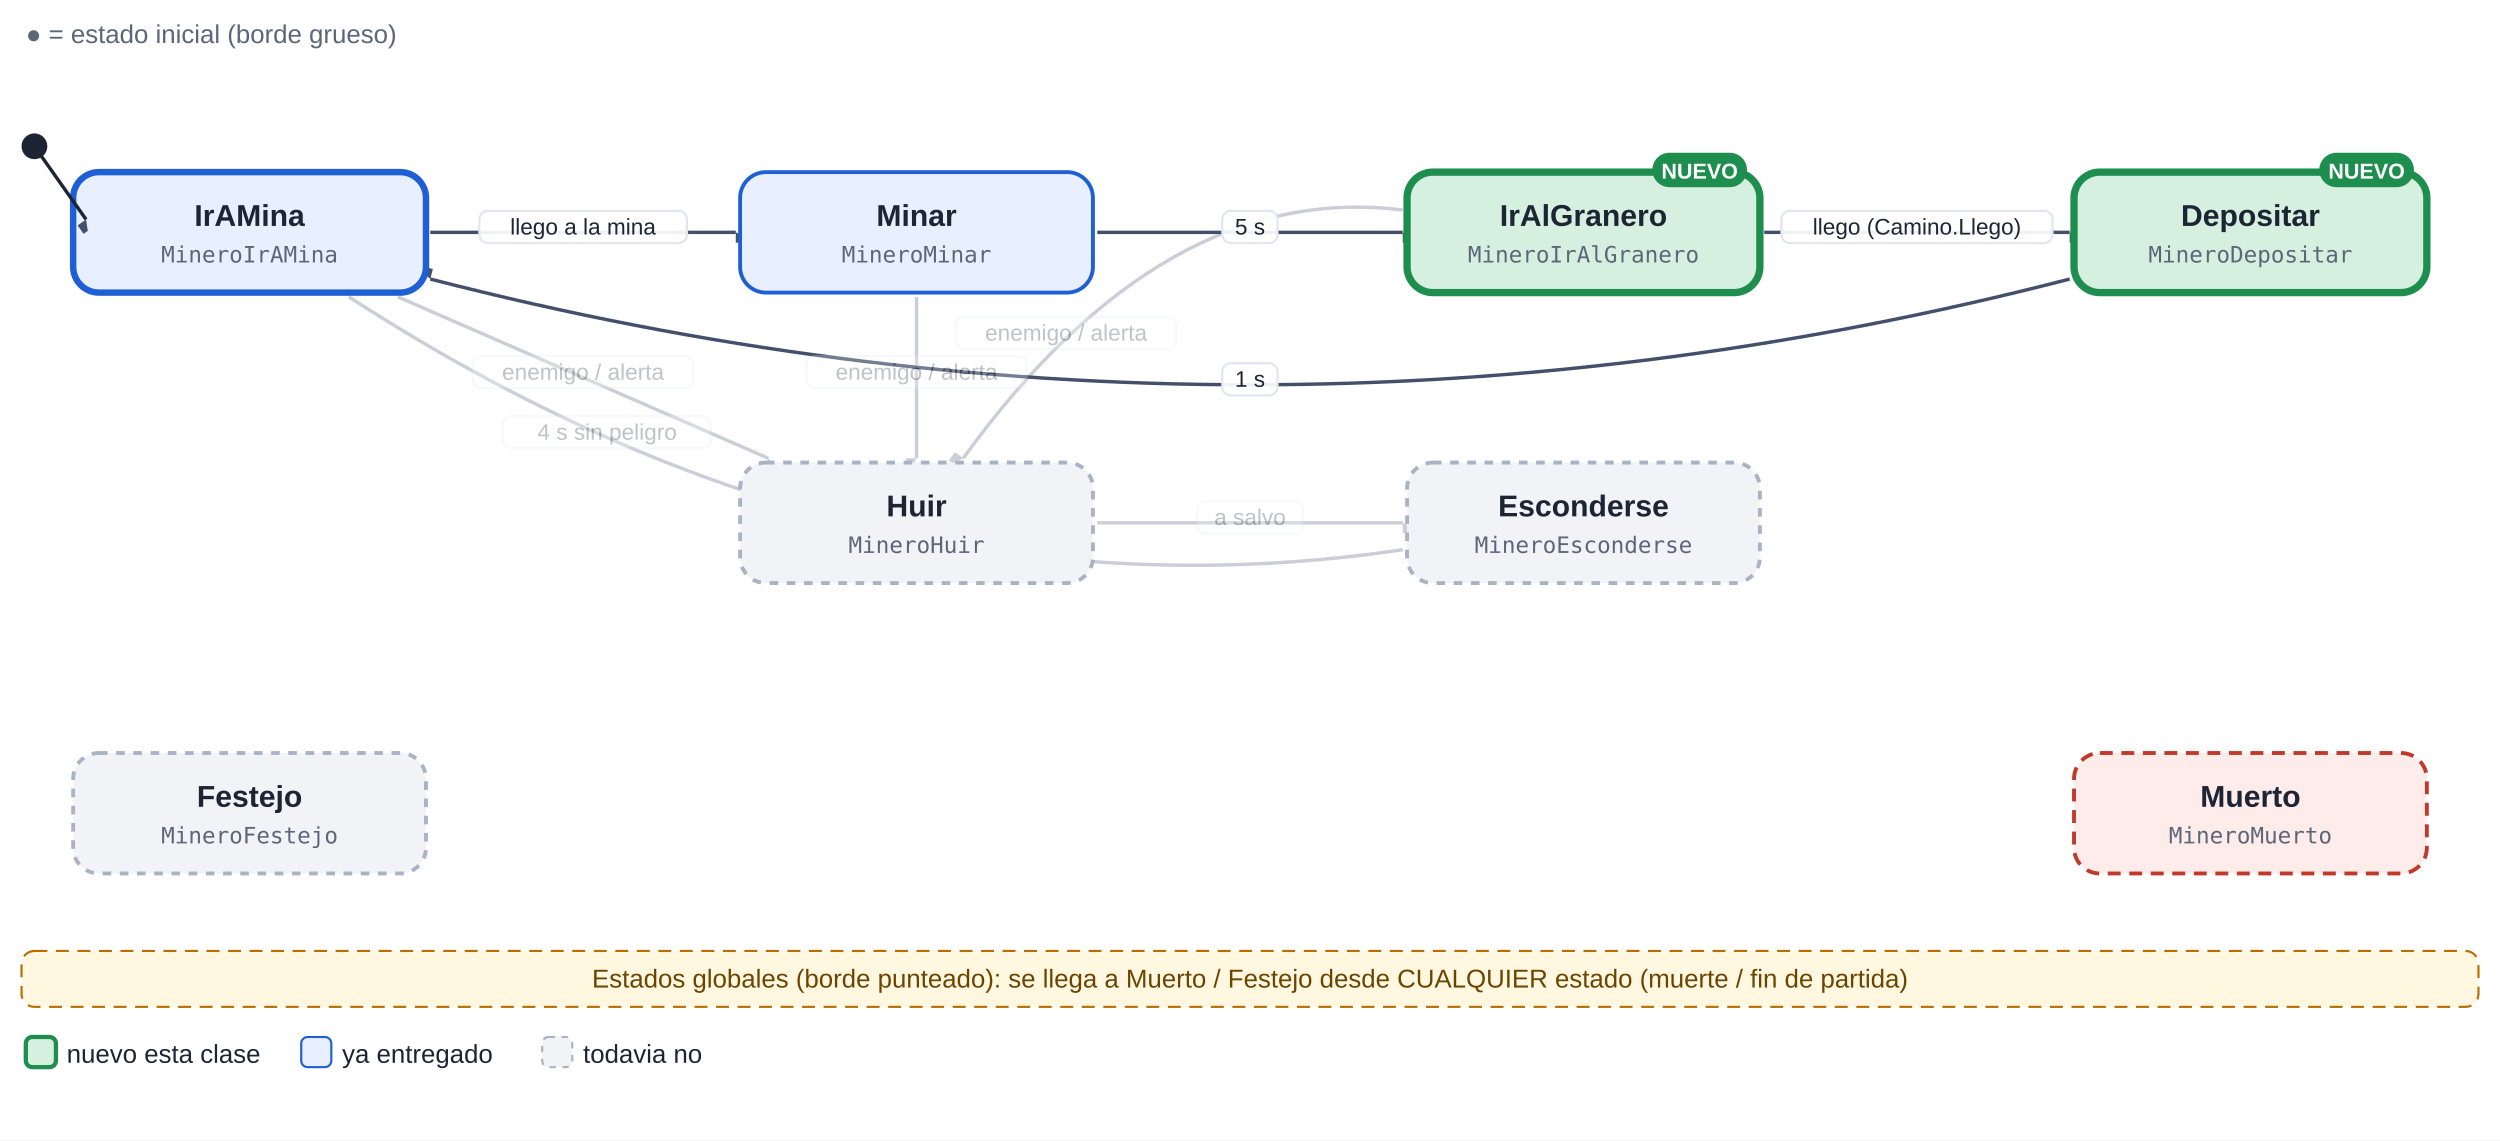
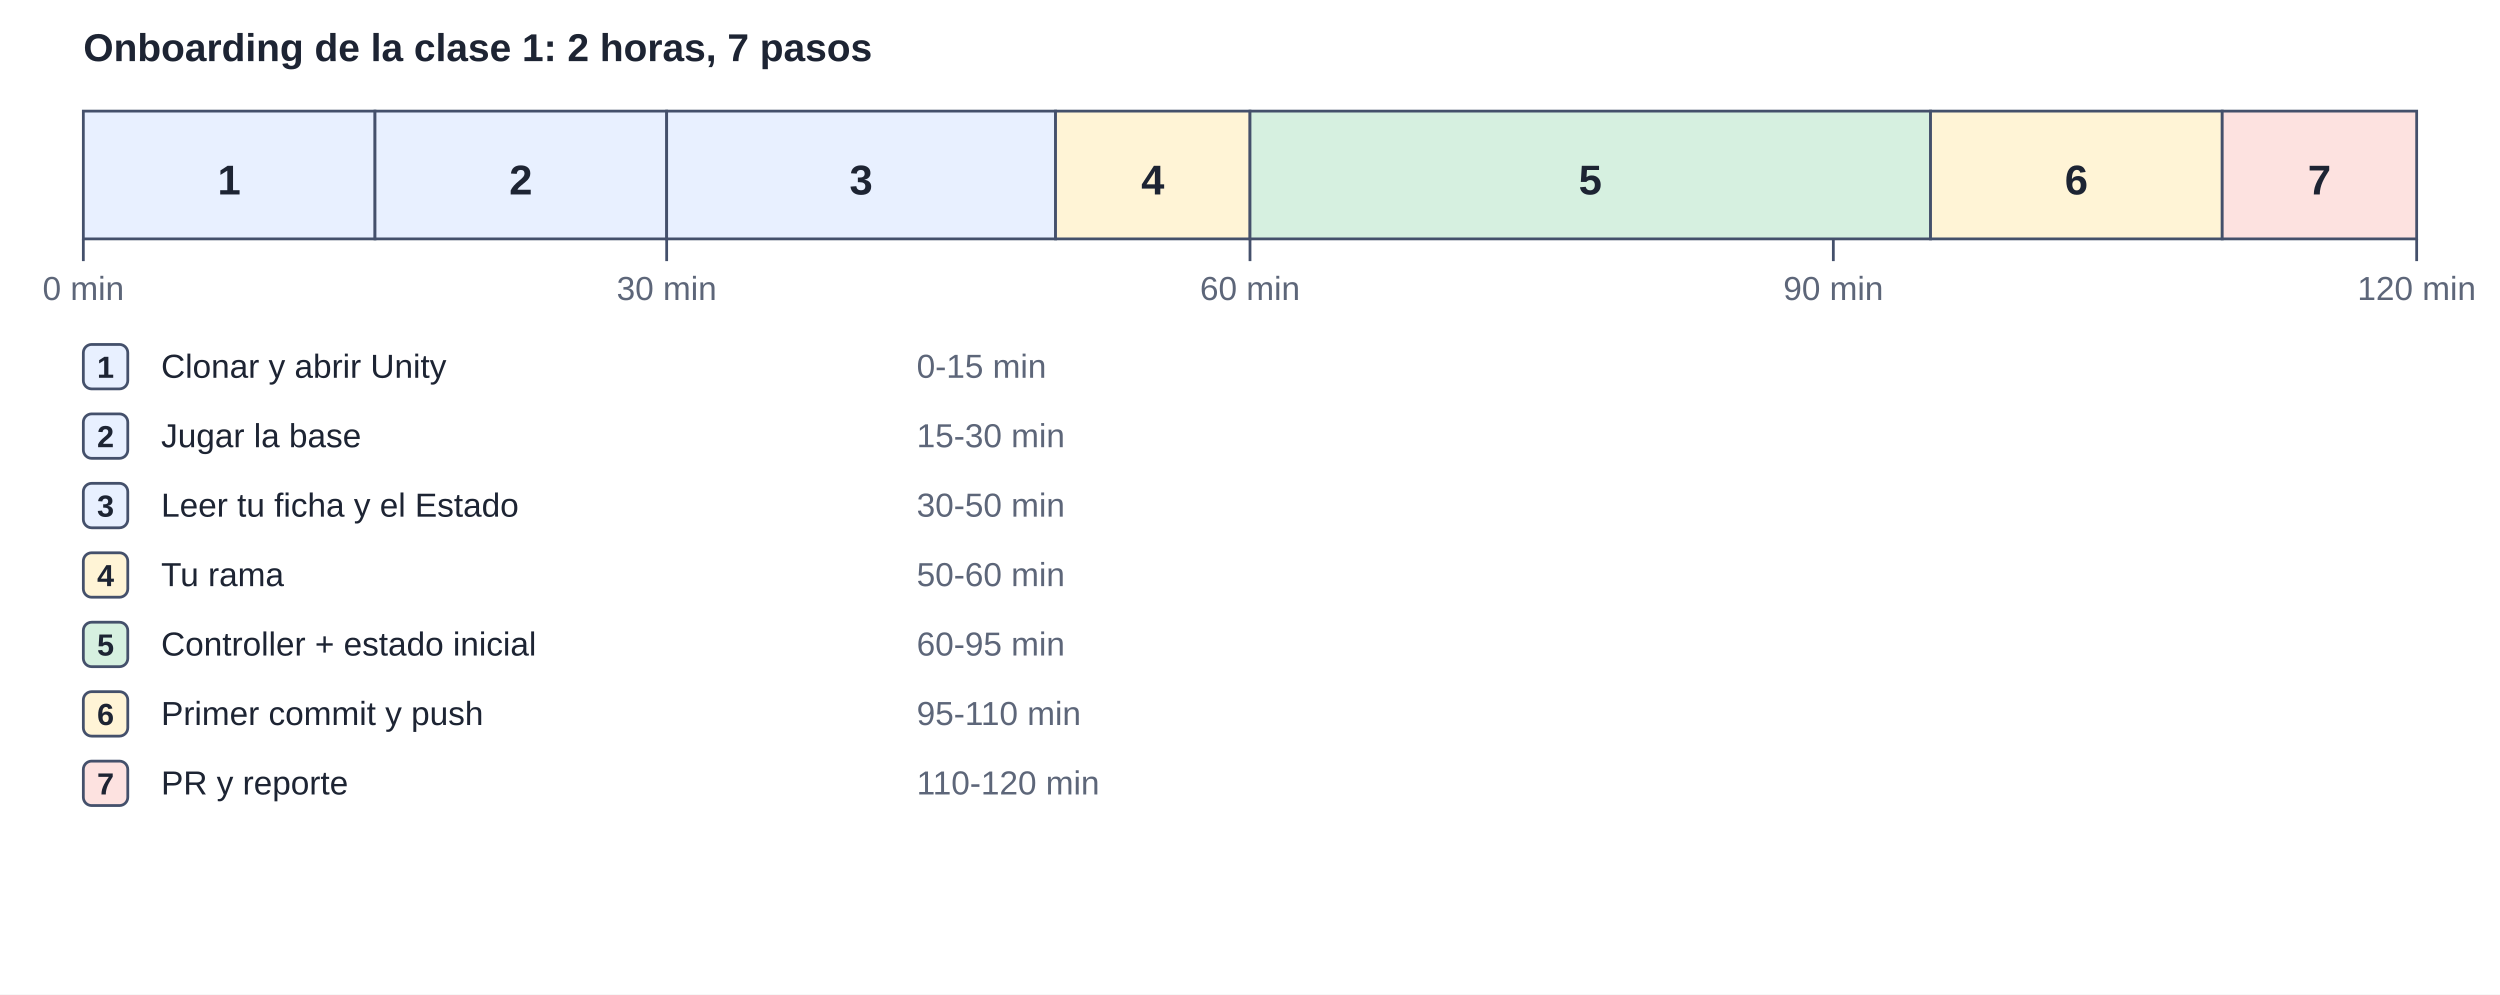
- <svg xmlns="http://www.w3.org/2000/svg" viewBox="0 0 1162 530" width="1162" height="530" aria-label="Diagrama de estados de Minero" role="img">
-   <rect x="0" y="0" width="1162" height="530" fill="#ffffff" />
-   <defs>
-     <marker id="d11" markerheight="8" markerwidth="8" orient="auto-start-reverse" refx="9" refy="5" viewbox="0 0 10 10">
-       <path d="M0,0 L10,5 L0,10 z" fill="#44506b" />
-     </marker>
-   </defs>
-   <path d="M200.0,108.0 L342.0,108.0" fill="none" marker-end="url(#d11)" stroke="#44506b" stroke-width="1.6" />
-   <path d="M510.0,108.0 L652.0,108.0" fill="none" marker-end="url(#d11)" stroke="#44506b" stroke-width="1.6" />
-   <path d="M820.0,108.0 L962.0,108.0" fill="none" marker-end="url(#d11)" stroke="#44506b" stroke-width="1.6" />
-   <path d="M962.0,129.7 Q581.0,228.0 200.0,129.7" fill="none" marker-end="url(#d11)" stroke="#44506b" stroke-width="1.6" />
-   <path d="M184.9,138.0 L357.1,213.0" fill="none" marker-end="url(#d11)" opacity=".28" stroke="#44506b" stroke-width="1.6" />
-   <path d="M426.0,138.0 L426.0,213.0" fill="none" marker-end="url(#d11)" opacity=".28" stroke="#44506b" stroke-width="1.6" />
-   <path d="M652.0,97.6 Q541.1,83.8 447.7,213.0" fill="none" marker-end="url(#d11)" opacity=".28" stroke="#44506b" stroke-width="1.6" />
-   <path d="M510.0,243.0 L652.0,243.0" fill="none" marker-end="url(#d11)" opacity=".28" stroke="#44506b" stroke-width="1.6" />
-   <path d="M652.0,255.5 Q400.5,292.8 162.2,138.0" fill="none" marker-end="url(#d11)" opacity=".28" stroke="#44506b" stroke-width="1.6" />
-   <rect fill="#e8f0ff" height="56" rx="12" stroke="#1f5fd6" stroke-width="3" width="164" x="34.0" y="80.0" />
-   <text fill="#1d2433" font-family="system-ui,Arial,sans-serif" font-size="14" font-weight="700" text-anchor="middle" x="116.0" y="105.0">IrAMina</text>
-   <text fill="#5d6679" font-family="ui-monospace,Consolas,monospace" font-size="10.5" text-anchor="middle" x="116.0" y="122.0">MineroIrAMina</text>
-   <circle cx="16.0" cy="68.0" fill="#1d2433" r="6" />
-   <path d="M16.0,68.0 L40.0,102.0" marker-end="url(#d11)" stroke="#1d2433" stroke-width="1.6" />
-   <rect fill="#e8f0ff" height="56" rx="12" stroke="#1f5fd6" stroke-width="1.8" width="164" x="344.0" y="80.0" />
-   <text fill="#1d2433" font-family="system-ui,Arial,sans-serif" font-size="14" font-weight="700" text-anchor="middle" x="426.0" y="105.0">Minar</text>
-   <text fill="#5d6679" font-family="ui-monospace,Consolas,monospace" font-size="10.5" text-anchor="middle" x="426.0" y="122.0">MineroMinar</text>
-   <rect fill="#d6f0e0" height="56" rx="12" stroke="#1e8e4e" stroke-width="3.4" width="164" x="654.0" y="80.0" />
-   <rect fill="#1e8e4e" height="16" rx="8" width="44" x="768.0" y="71.0" />
-   <text fill="#fff" font-family="system-ui,Arial,sans-serif" font-size="10" font-weight="700" text-anchor="middle" x="790.0" y="83.0">NUEVO</text>
-   <text fill="#1d2433" font-family="system-ui,Arial,sans-serif" font-size="14" font-weight="700" text-anchor="middle" x="736.0" y="105.0">IrAlGranero</text>
-   <text fill="#5d6679" font-family="ui-monospace,Consolas,monospace" font-size="10.5" text-anchor="middle" x="736.0" y="122.0">MineroIrAlGranero</text>
-   <rect fill="#d6f0e0" height="56" rx="12" stroke="#1e8e4e" stroke-width="3.4" width="164" x="964.0" y="80.0" />
-   <rect fill="#1e8e4e" height="16" rx="8" width="44" x="1078.0" y="71.0" />
-   <text fill="#fff" font-family="system-ui,Arial,sans-serif" font-size="10" font-weight="700" text-anchor="middle" x="1100.0" y="83.0">NUEVO</text>
-   <text fill="#1d2433" font-family="system-ui,Arial,sans-serif" font-size="14" font-weight="700" text-anchor="middle" x="1046.0" y="105.0">Depositar</text>
-   <text fill="#5d6679" font-family="ui-monospace,Consolas,monospace" font-size="10.5" text-anchor="middle" x="1046.0" y="122.0">MineroDepositar</text>
-   <rect fill="#f1f3f7" height="56" rx="12" stroke="#aab2c3" stroke-dasharray="4 4" stroke-width="1.8" width="164" x="344.0" y="215.0" />
-   <text fill="#1d2433" font-family="system-ui,Arial,sans-serif" font-size="14" font-weight="700" text-anchor="middle" x="426.0" y="240.0">Huir</text>
-   <text fill="#5d6679" font-family="ui-monospace,Consolas,monospace" font-size="10.5" text-anchor="middle" x="426.0" y="257.0">MineroHuir</text>
-   <rect fill="#f1f3f7" height="56" rx="12" stroke="#aab2c3" stroke-dasharray="4 4" stroke-width="1.8" width="164" x="654.0" y="215.0" />
-   <text fill="#1d2433" font-family="system-ui,Arial,sans-serif" font-size="14" font-weight="700" text-anchor="middle" x="736.0" y="240.0">Esconderse</text>
-   <text fill="#5d6679" font-family="ui-monospace,Consolas,monospace" font-size="10.5" text-anchor="middle" x="736.0" y="257.0">MineroEsconderse</text>
-   <rect fill="#f1f3f7" height="56" rx="12" stroke="#aab2c3" stroke-dasharray="4 4" stroke-width="1.8" width="164" x="34.0" y="350.0" />
-   <text fill="#1d2433" font-family="system-ui,Arial,sans-serif" font-size="14" font-weight="700" text-anchor="middle" x="116.0" y="375.0">Festejo</text>
-   <text fill="#5d6679" font-family="ui-monospace,Consolas,monospace" font-size="10.5" text-anchor="middle" x="116.0" y="392.0">MineroFestejo</text>
-   <rect fill="#fdecea" height="56" rx="12" stroke="#c0392b" stroke-dasharray="6 4" stroke-width="1.8" width="164" x="964.0" y="350.0" />
-   <text fill="#1d2433" font-family="system-ui,Arial,sans-serif" font-size="14" font-weight="700" text-anchor="middle" x="1046.0" y="375.0">Muerto</text>
-   <text fill="#5d6679" font-family="ui-monospace,Consolas,monospace" font-size="10.5" text-anchor="middle" x="1046.0" y="392.0">MineroMuerto</text>
-   <rect fill="#fff" fill-opacity=".92" height="15" rx="4" stroke="#e1e5ef" width="96.5" x="222.8" y="98.0" />
-   <text fill="#1d2433" font-family="system-ui,Arial,sans-serif" font-size="10.5" text-anchor="middle" x="271.0" y="109.0">llego a la mina</text>
-   <rect fill="#fff" fill-opacity=".92" height="15" rx="4" stroke="#e1e5ef" width="25.7" x="568.1" y="98.0" />
-   <text fill="#1d2433" font-family="system-ui,Arial,sans-serif" font-size="10.5" text-anchor="middle" x="581.0" y="109.0">5 s</text>
-   <rect fill="#fff" fill-opacity=".92" height="15" rx="4" stroke="#e1e5ef" width="126.0" x="828.0" y="98.0" />
-   <text fill="#1d2433" font-family="system-ui,Arial,sans-serif" font-size="10.5" text-anchor="middle" x="891.0" y="109.0">llego (Camino.Llego)</text>
-   <rect fill="#fff" fill-opacity=".92" height="15" rx="4" stroke="#e1e5ef" width="25.7" x="568.1" y="168.8" />
-   <text fill="#1d2433" font-family="system-ui,Arial,sans-serif" font-size="10.5" text-anchor="middle" x="581.0" y="179.8">1 s</text>
-   <g opacity=".28">
-     <rect fill="#fff" fill-opacity=".92" height="15" rx="4" stroke="#e1e5ef" width="102.4" x="219.8" y="165.5" />
-     <text fill="#1d2433" font-family="system-ui,Arial,sans-serif" font-size="10.5" text-anchor="middle" x="271.0" y="176.5">enemigo / alerta</text>
+ <svg xmlns="http://www.w3.org/2000/svg" viewBox="0 0 900 358" width="900" height="358" aria-label="Linea de tiempo del onboarding de 2 horas" role="img">
+   <rect x="0" y="0" width="900" height="358" fill="#ffffff" />
+   <g font-family="system-ui,Arial,sans-serif" font-size="12">
+     <rect fill="#fff" height="330" width="900" x="0" y="0" />
+     <text fill="#1d2433" font-size="14" font-weight="700" x="30" y="22">Onboarding de la clase 1: 2 horas, 7 pasos</text>
+     <rect fill="#e8f0ff" height="46" stroke="#44506b" width="105.0" x="30.0" y="40" />
+     <text fill="#1d2433" font-size="15" font-weight="700" text-anchor="middle" x="82.5" y="70">1</text>
+     <rect fill="#e8f0ff" height="46" stroke="#44506b" width="105.0" x="135.0" y="40" />
+     <text fill="#1d2433" font-size="15" font-weight="700" text-anchor="middle" x="187.5" y="70">2</text>
+     <rect fill="#e8f0ff" height="46" stroke="#44506b" width="140.0" x="240.0" y="40" />
+     <text fill="#1d2433" font-size="15" font-weight="700" text-anchor="middle" x="310.0" y="70">3</text>
+     <rect fill="#fff4d6" height="46" stroke="#44506b" width="70.0" x="380.0" y="40" />
+     <text fill="#1d2433" font-size="15" font-weight="700" text-anchor="middle" x="415.0" y="70">4</text>
+     <rect fill="#d6f0e0" height="46" stroke="#44506b" width="245.0" x="450.0" y="40" />
+     <text fill="#1d2433" font-size="15" font-weight="700" text-anchor="middle" x="572.5" y="70">5</text>
+     <rect fill="#fff4d6" height="46" stroke="#44506b" width="105.0" x="695.0" y="40" />
+     <text fill="#1d2433" font-size="15" font-weight="700" text-anchor="middle" x="747.5" y="70">6</text>
+     <rect fill="#fde2e0" height="46" stroke="#44506b" width="70.0" x="800.0" y="40" />
+     <text fill="#1d2433" font-size="15" font-weight="700" text-anchor="middle" x="835.0" y="70">7</text>
+     <line stroke="#44506b" x1="30.0" x2="30.0" y1="86" y2="94" />
+     <text fill="#5d6679" text-anchor="middle" x="30.0" y="108">0 min</text>
+     <line stroke="#44506b" x1="240.0" x2="240.0" y1="86" y2="94" />
+     <text fill="#5d6679" text-anchor="middle" x="240.0" y="108">30 min</text>
+     <line stroke="#44506b" x1="450.0" x2="450.0" y1="86" y2="94" />
+     <text fill="#5d6679" text-anchor="middle" x="450.0" y="108">60 min</text>
+     <line stroke="#44506b" x1="660.0" x2="660.0" y1="86" y2="94" />
+     <text fill="#5d6679" text-anchor="middle" x="660.0" y="108">90 min</text>
+     <line stroke="#44506b" x1="870.0" x2="870.0" y1="86" y2="94" />
+     <text fill="#5d6679" text-anchor="middle" x="870.0" y="108">120 min</text>
+     <rect fill="#e8f0ff" height="16" rx="3" stroke="#44506b" width="16" x="30" y="124" />
+     <text fill="#1d2433" font-size="11" font-weight="700" text-anchor="middle" x="38" y="136">1</text>
+     <text fill="#1d2433" x="58" y="136">Clonar y abrir Unity</text>
+     <text fill="#5d6679" x="330" y="136">0-15 min</text>
+     <rect fill="#e8f0ff" height="16" rx="3" stroke="#44506b" width="16" x="30" y="149" />
+     <text fill="#1d2433" font-size="11" font-weight="700" text-anchor="middle" x="38" y="161">2</text>
+     <text fill="#1d2433" x="58" y="161">Jugar la base</text>
+     <text fill="#5d6679" x="330" y="161">15-30 min</text>
+     <rect fill="#e8f0ff" height="16" rx="3" stroke="#44506b" width="16" x="30" y="174" />
+     <text fill="#1d2433" font-size="11" font-weight="700" text-anchor="middle" x="38" y="186">3</text>
+     <text fill="#1d2433" x="58" y="186">Leer tu ficha y el Estado</text>
+     <text fill="#5d6679" x="330" y="186">30-50 min</text>
+     <rect fill="#fff4d6" height="16" rx="3" stroke="#44506b" width="16" x="30" y="199" />
+     <text fill="#1d2433" font-size="11" font-weight="700" text-anchor="middle" x="38" y="211">4</text>
+     <text fill="#1d2433" x="58" y="211">Tu rama</text>
+     <text fill="#5d6679" x="330" y="211">50-60 min</text>
+     <rect fill="#d6f0e0" height="16" rx="3" stroke="#44506b" width="16" x="30" y="224" />
+     <text fill="#1d2433" font-size="11" font-weight="700" text-anchor="middle" x="38" y="236">5</text>
+     <text fill="#1d2433" x="58" y="236">Controller + estado inicial</text>
+     <text fill="#5d6679" x="330" y="236">60-95 min</text>
+     <rect fill="#fff4d6" height="16" rx="3" stroke="#44506b" width="16" x="30" y="249" />
+     <text fill="#1d2433" font-size="11" font-weight="700" text-anchor="middle" x="38" y="261">6</text>
+     <text fill="#1d2433" x="58" y="261">Primer commit y push</text>
+     <text fill="#5d6679" x="330" y="261">95-110 min</text>
+     <rect fill="#fde2e0" height="16" rx="3" stroke="#44506b" width="16" x="30" y="274" />
+     <text fill="#1d2433" font-size="11" font-weight="700" text-anchor="middle" x="38" y="286">7</text>
+     <text fill="#1d2433" x="58" y="286">PR y reporte</text>
+     <text fill="#5d6679" x="330" y="286">110-120 min</text>
  </g>
-   <g opacity=".28">
-     <rect fill="#fff" fill-opacity=".92" height="15" rx="4" stroke="#e1e5ef" width="102.4" x="374.8" y="165.5" />
-     <text fill="#1d2433" font-family="system-ui,Arial,sans-serif" font-size="10.5" text-anchor="middle" x="426.0" y="176.5">enemigo / alerta</text>
-   </g>
-   <g opacity=".28">
-     <rect fill="#fff" fill-opacity=".92" height="15" rx="4" stroke="#e1e5ef" width="102.4" x="444.3" y="147.3" />
-     <text fill="#1d2433" font-family="system-ui,Arial,sans-serif" font-size="10.5" text-anchor="middle" x="495.5" y="158.3">enemigo / alerta</text>
-   </g>
-   <g opacity=".28">
-     <rect fill="#fff" fill-opacity=".92" height="15" rx="4" stroke="#e1e5ef" width="49.3" x="556.4" y="233.0" />
-     <text fill="#1d2433" font-family="system-ui,Arial,sans-serif" font-size="10.5" text-anchor="middle" x="581.0" y="244.0">a salvo</text>
-   </g>
-   <g opacity=".28">
-     <rect fill="#fff" fill-opacity=".92" height="15" rx="4" stroke="#e1e5ef" width="96.5" x="233.9" y="193.4" />
-     <text fill="#1d2433" font-family="system-ui,Arial,sans-serif" font-size="10.5" text-anchor="middle" x="282.2" y="204.4">4 s sin peligro</text>
-   </g>
-   <rect fill="#fff7e0" height="26" rx="6" stroke="#b86e00" stroke-dasharray="6 4" width="1142" x="10" y="442" />
-   <text fill="#6b4400" font-family="system-ui,Arial,sans-serif" font-size="12" text-anchor="middle" x="581" y="459">Estados globales (borde punteado): se llega a Muerto / Festejo desde CUALQUIER estado (muerte / fin de partida)</text>
-   <text fill="#5d6679" font-family="system-ui,Arial,sans-serif" font-size="12" x="12" y="20">● = estado inicial (borde grueso)</text>
-   <rect fill="#d6f0e0" height="14" rx="3" stroke="#1e8e4e" stroke-width="2" width="14" x="12" y="482" />
-   <text fill="#1d2433" font-family="system-ui,Arial,sans-serif" font-size="12" x="31" y="494">nuevo esta clase</text>
-   <rect fill="#e8f0ff" height="14" rx="3" stroke="#1f5fd6" width="14" x="140" y="482" />
-   <text fill="#1d2433" font-family="system-ui,Arial,sans-serif" font-size="12" x="159" y="494">ya entregado</text>
-   <rect fill="#f1f3f7" height="14" rx="3" stroke="#aab2c3" stroke-dasharray="3 3" width="14" x="252" y="482" />
-   <text fill="#1d2433" font-family="system-ui,Arial,sans-serif" font-size="12" x="271" y="494">todavia no</text>
</svg>
